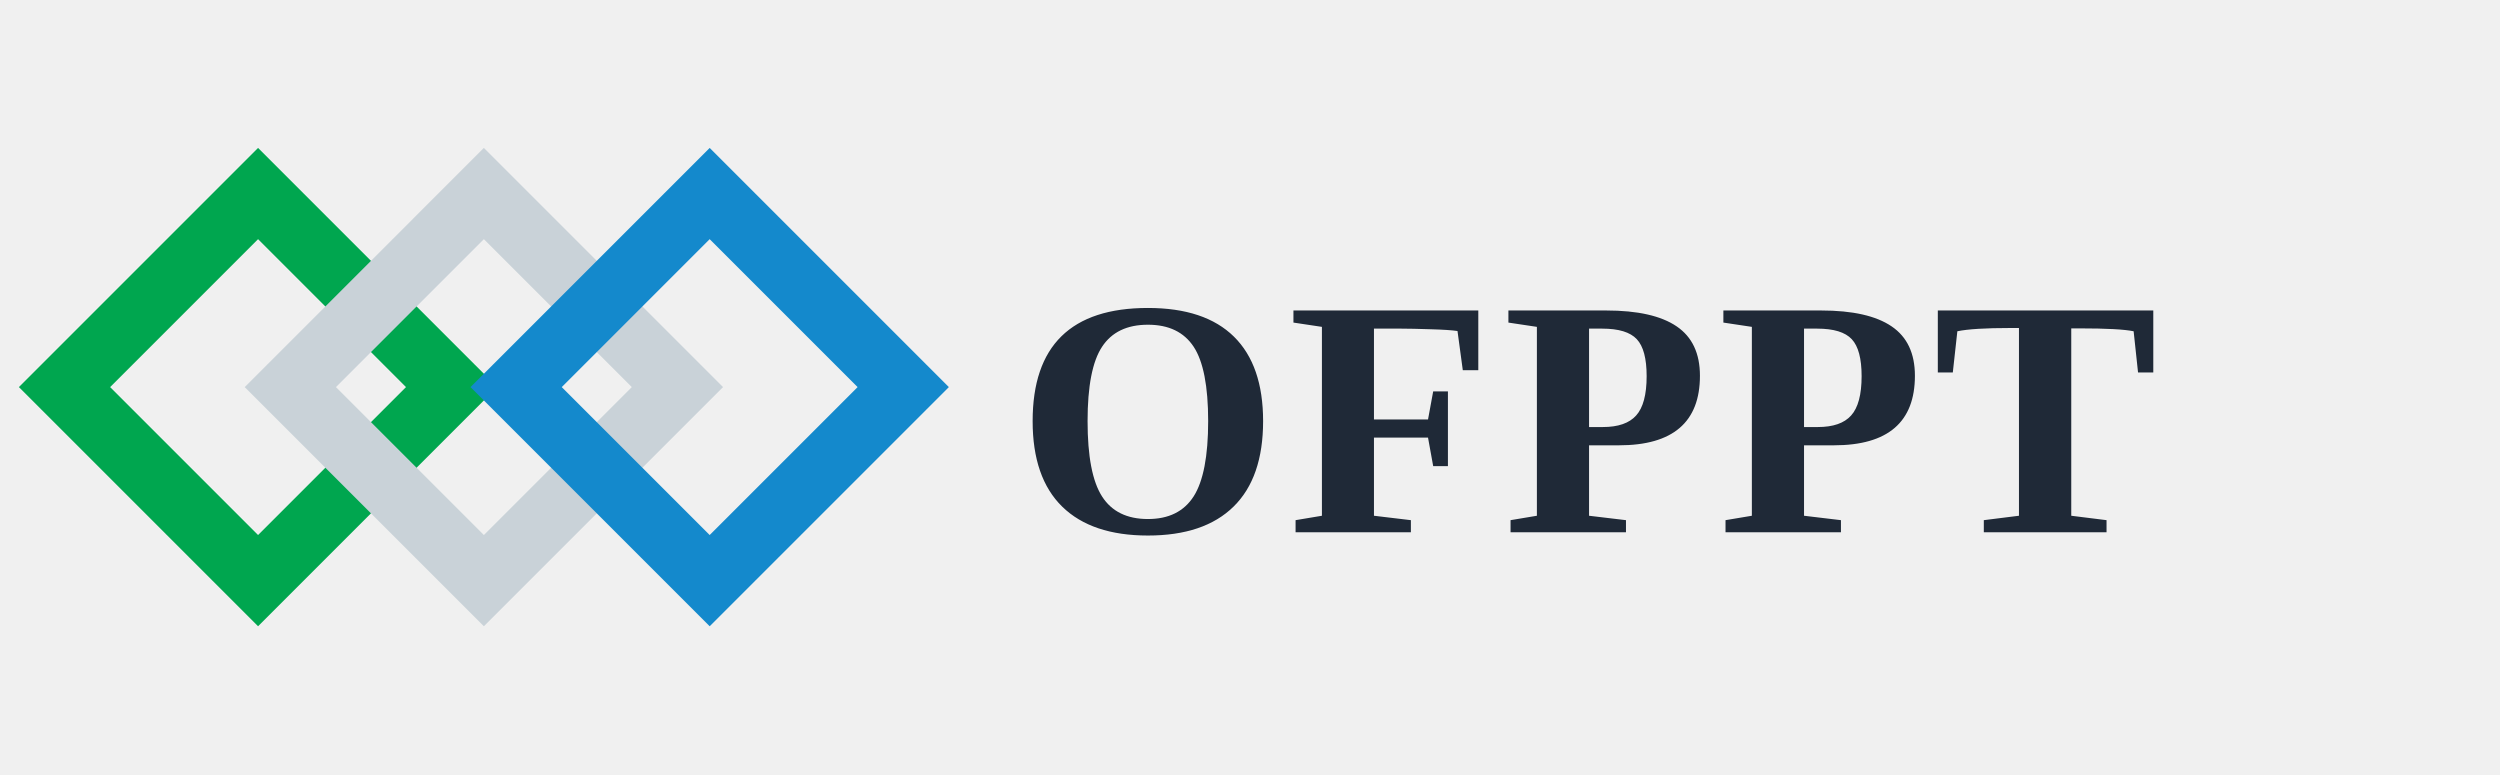
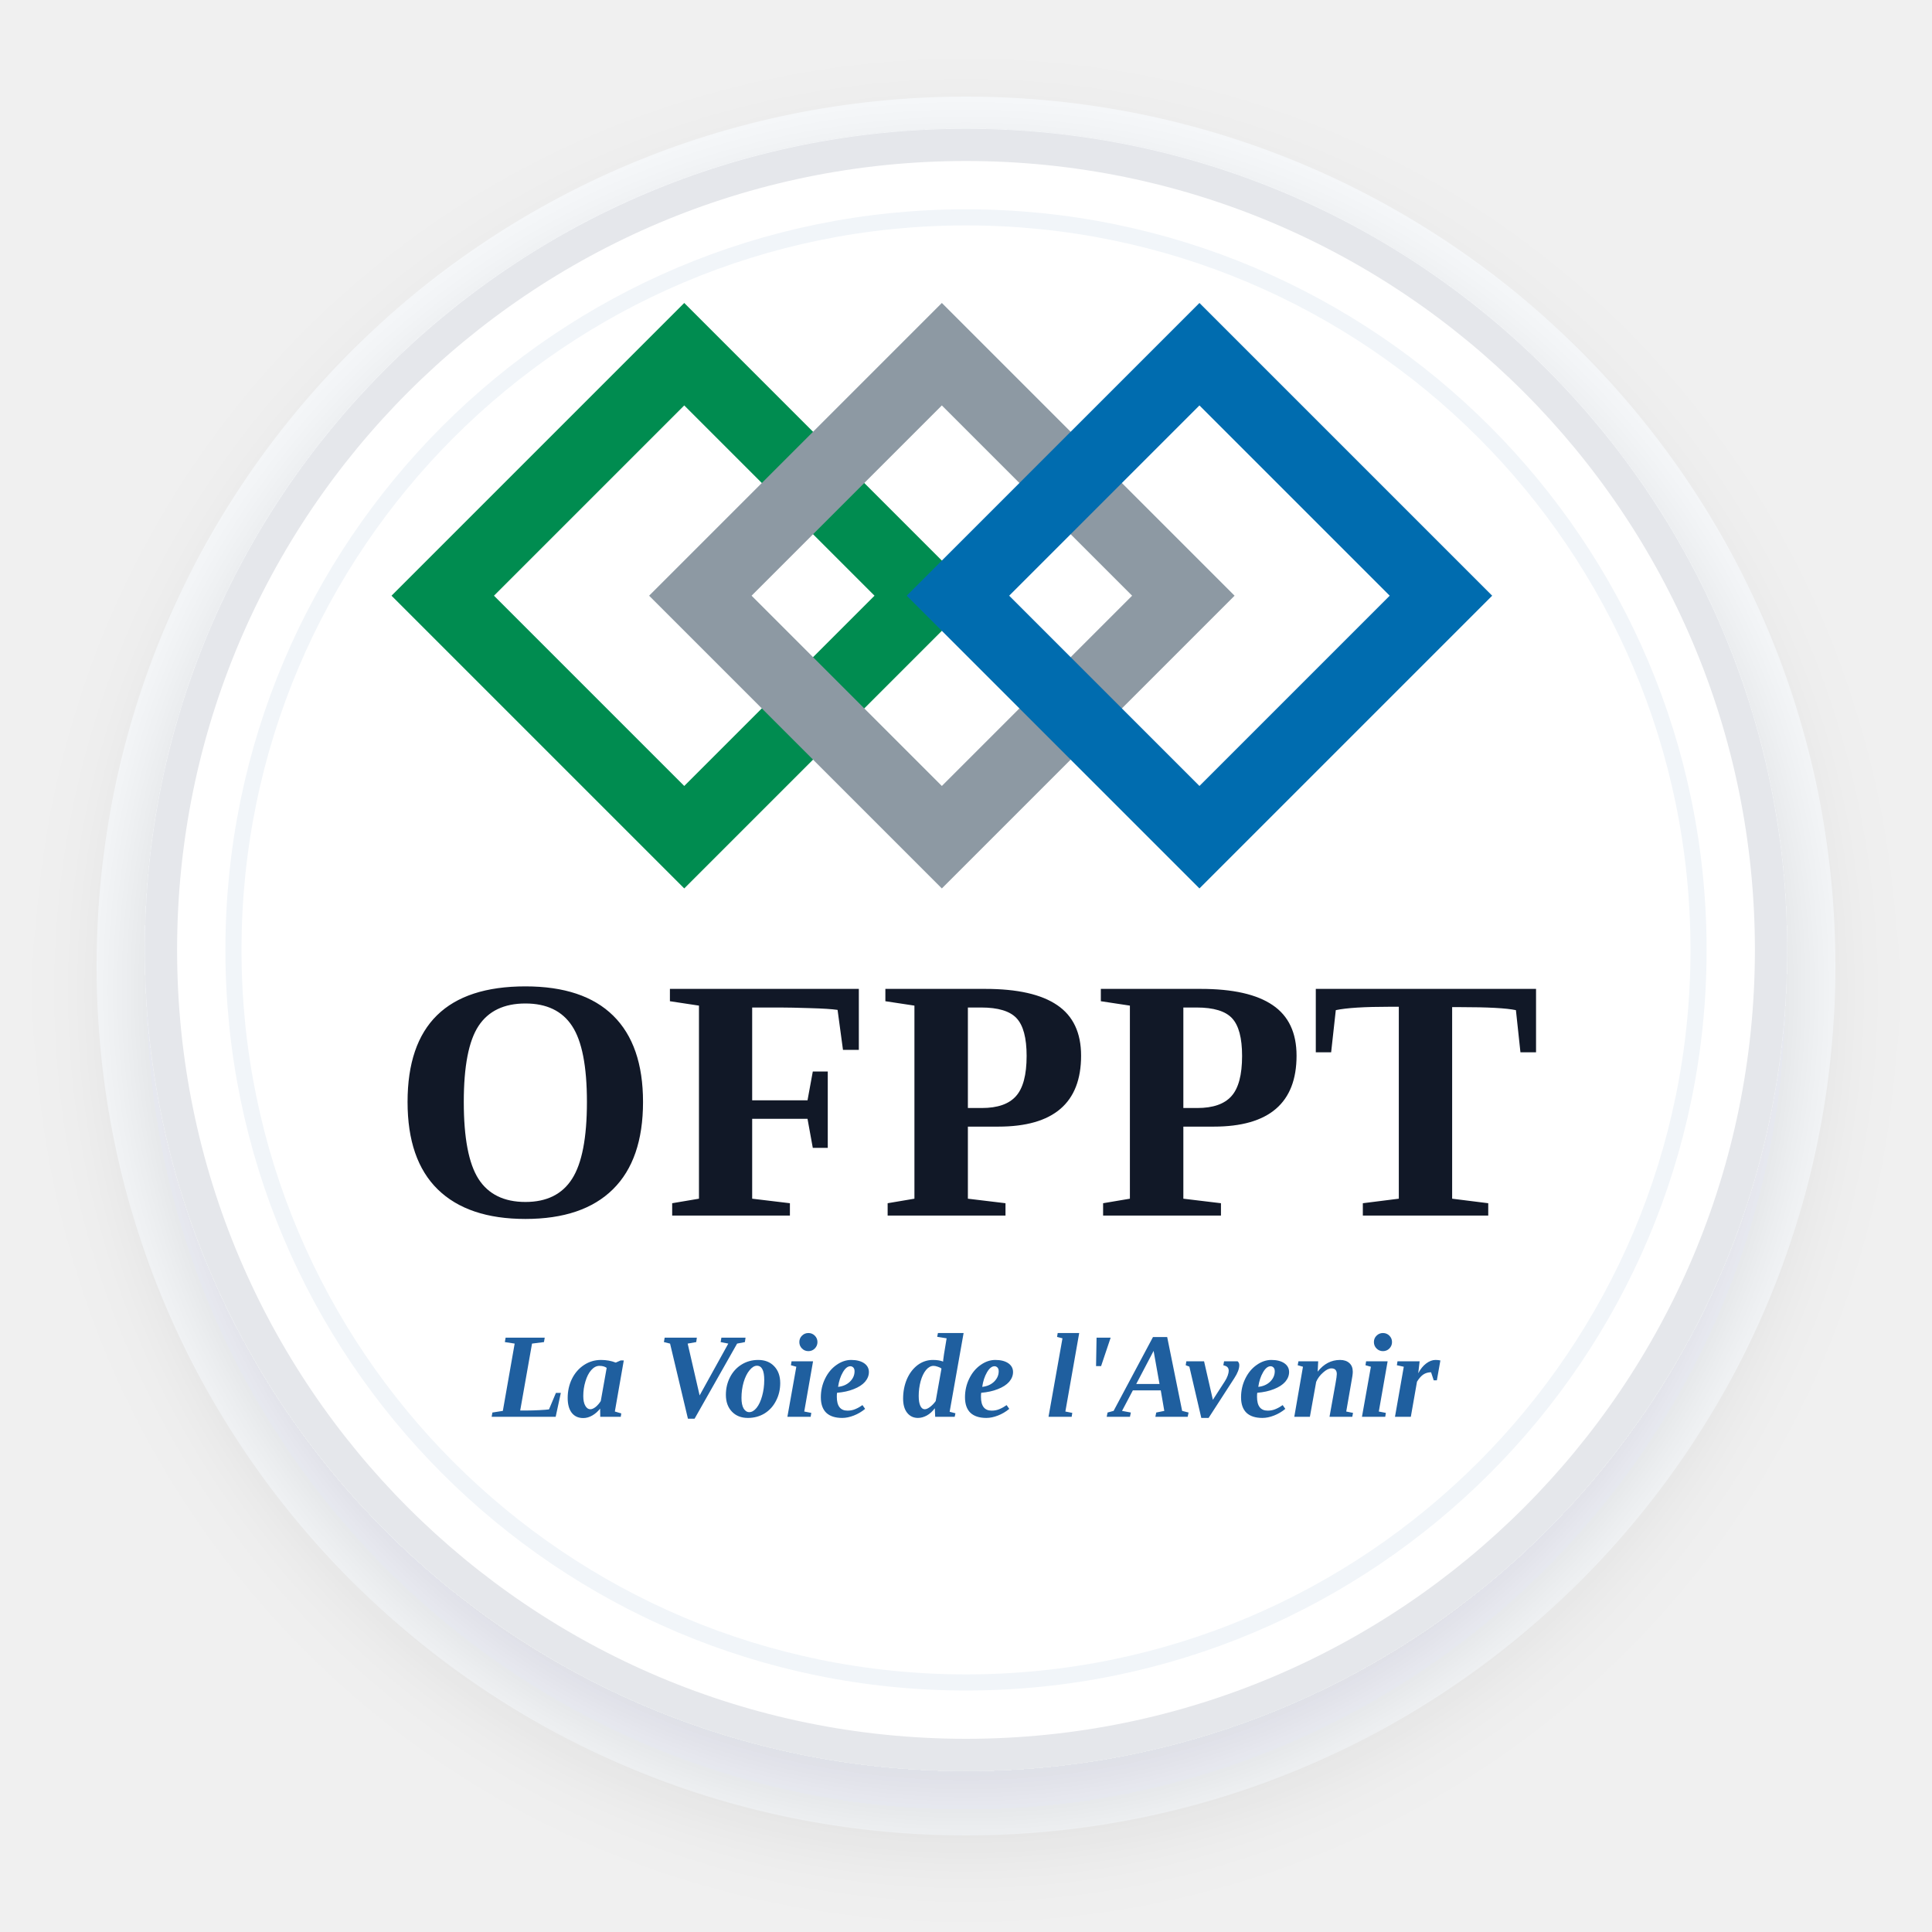
- <svg xmlns="http://www.w3.org/2000/svg" viewBox="0 0 310 96" role="img" aria-label="OFPPT">
-   <g transform="translate(0 12)" fill="none" stroke-linecap="square" stroke-linejoin="miter" stroke-width="8">
-     <path d="M8 36 32 12 56 36 32 60Z" stroke="#00a64f" />
-     <path d="M36 36 60 12 84 36 60 60Z" stroke="#c9d2d8" />
-     <path d="M64 36 88 12 112 36 88 60Z" stroke="#1489cc" />
+ <svg xmlns="http://www.w3.org/2000/svg" viewBox="0 0 240 240" role="img" aria-label="OFPPT - La Voie de l'Avenir">
+   <defs>
+     <filter id="soft-shadow" x="-15%" y="-15%" width="130%" height="130%">
+       <feDropShadow dx="0" dy="5" stdDeviation="7" flood-color="#0f172a" flood-opacity=".14" />
+     </filter>
+   </defs>
+   <circle cx="120" cy="120" r="108" fill="#f8fafc" />
+   <circle cx="120" cy="118" r="100" fill="#ffffff" stroke="#e5e7eb" stroke-width="4" filter="url(#soft-shadow)" />
+   <circle cx="120" cy="118" r="91" fill="none" stroke="#f1f5f9" stroke-width="2" />
+   <g fill="none" stroke-linecap="square" stroke-linejoin="miter" stroke-width="9">
+     <path d="M55 74 85 44 115 74 85 104Z" stroke="#008c50" />
+     <path d="M87 74 117 44 147 74 117 104Z" stroke="#8d99a3" />
+     <path d="M119 74 149 44 179 74 149 104Z" stroke="#006caf" />
  </g>
-   <text x="126" y="66" fill="#1f2937" font-family="Georgia, 'Times New Roman', serif" font-size="42" font-weight="700" letter-spacing="1">OFPPT</text>
+   <text x="120" y="151" fill="#111827" text-anchor="middle" font-family="Georgia, 'Times New Roman', serif" font-size="43" font-weight="700" letter-spacing=".5">OFPPT</text>
+   <text x="120" y="176" fill="#1f5f9f" text-anchor="middle" font-family="Georgia, 'Times New Roman', serif" font-size="15" font-style="italic" font-weight="700">La Voie de l'Avenir</text>
</svg>
